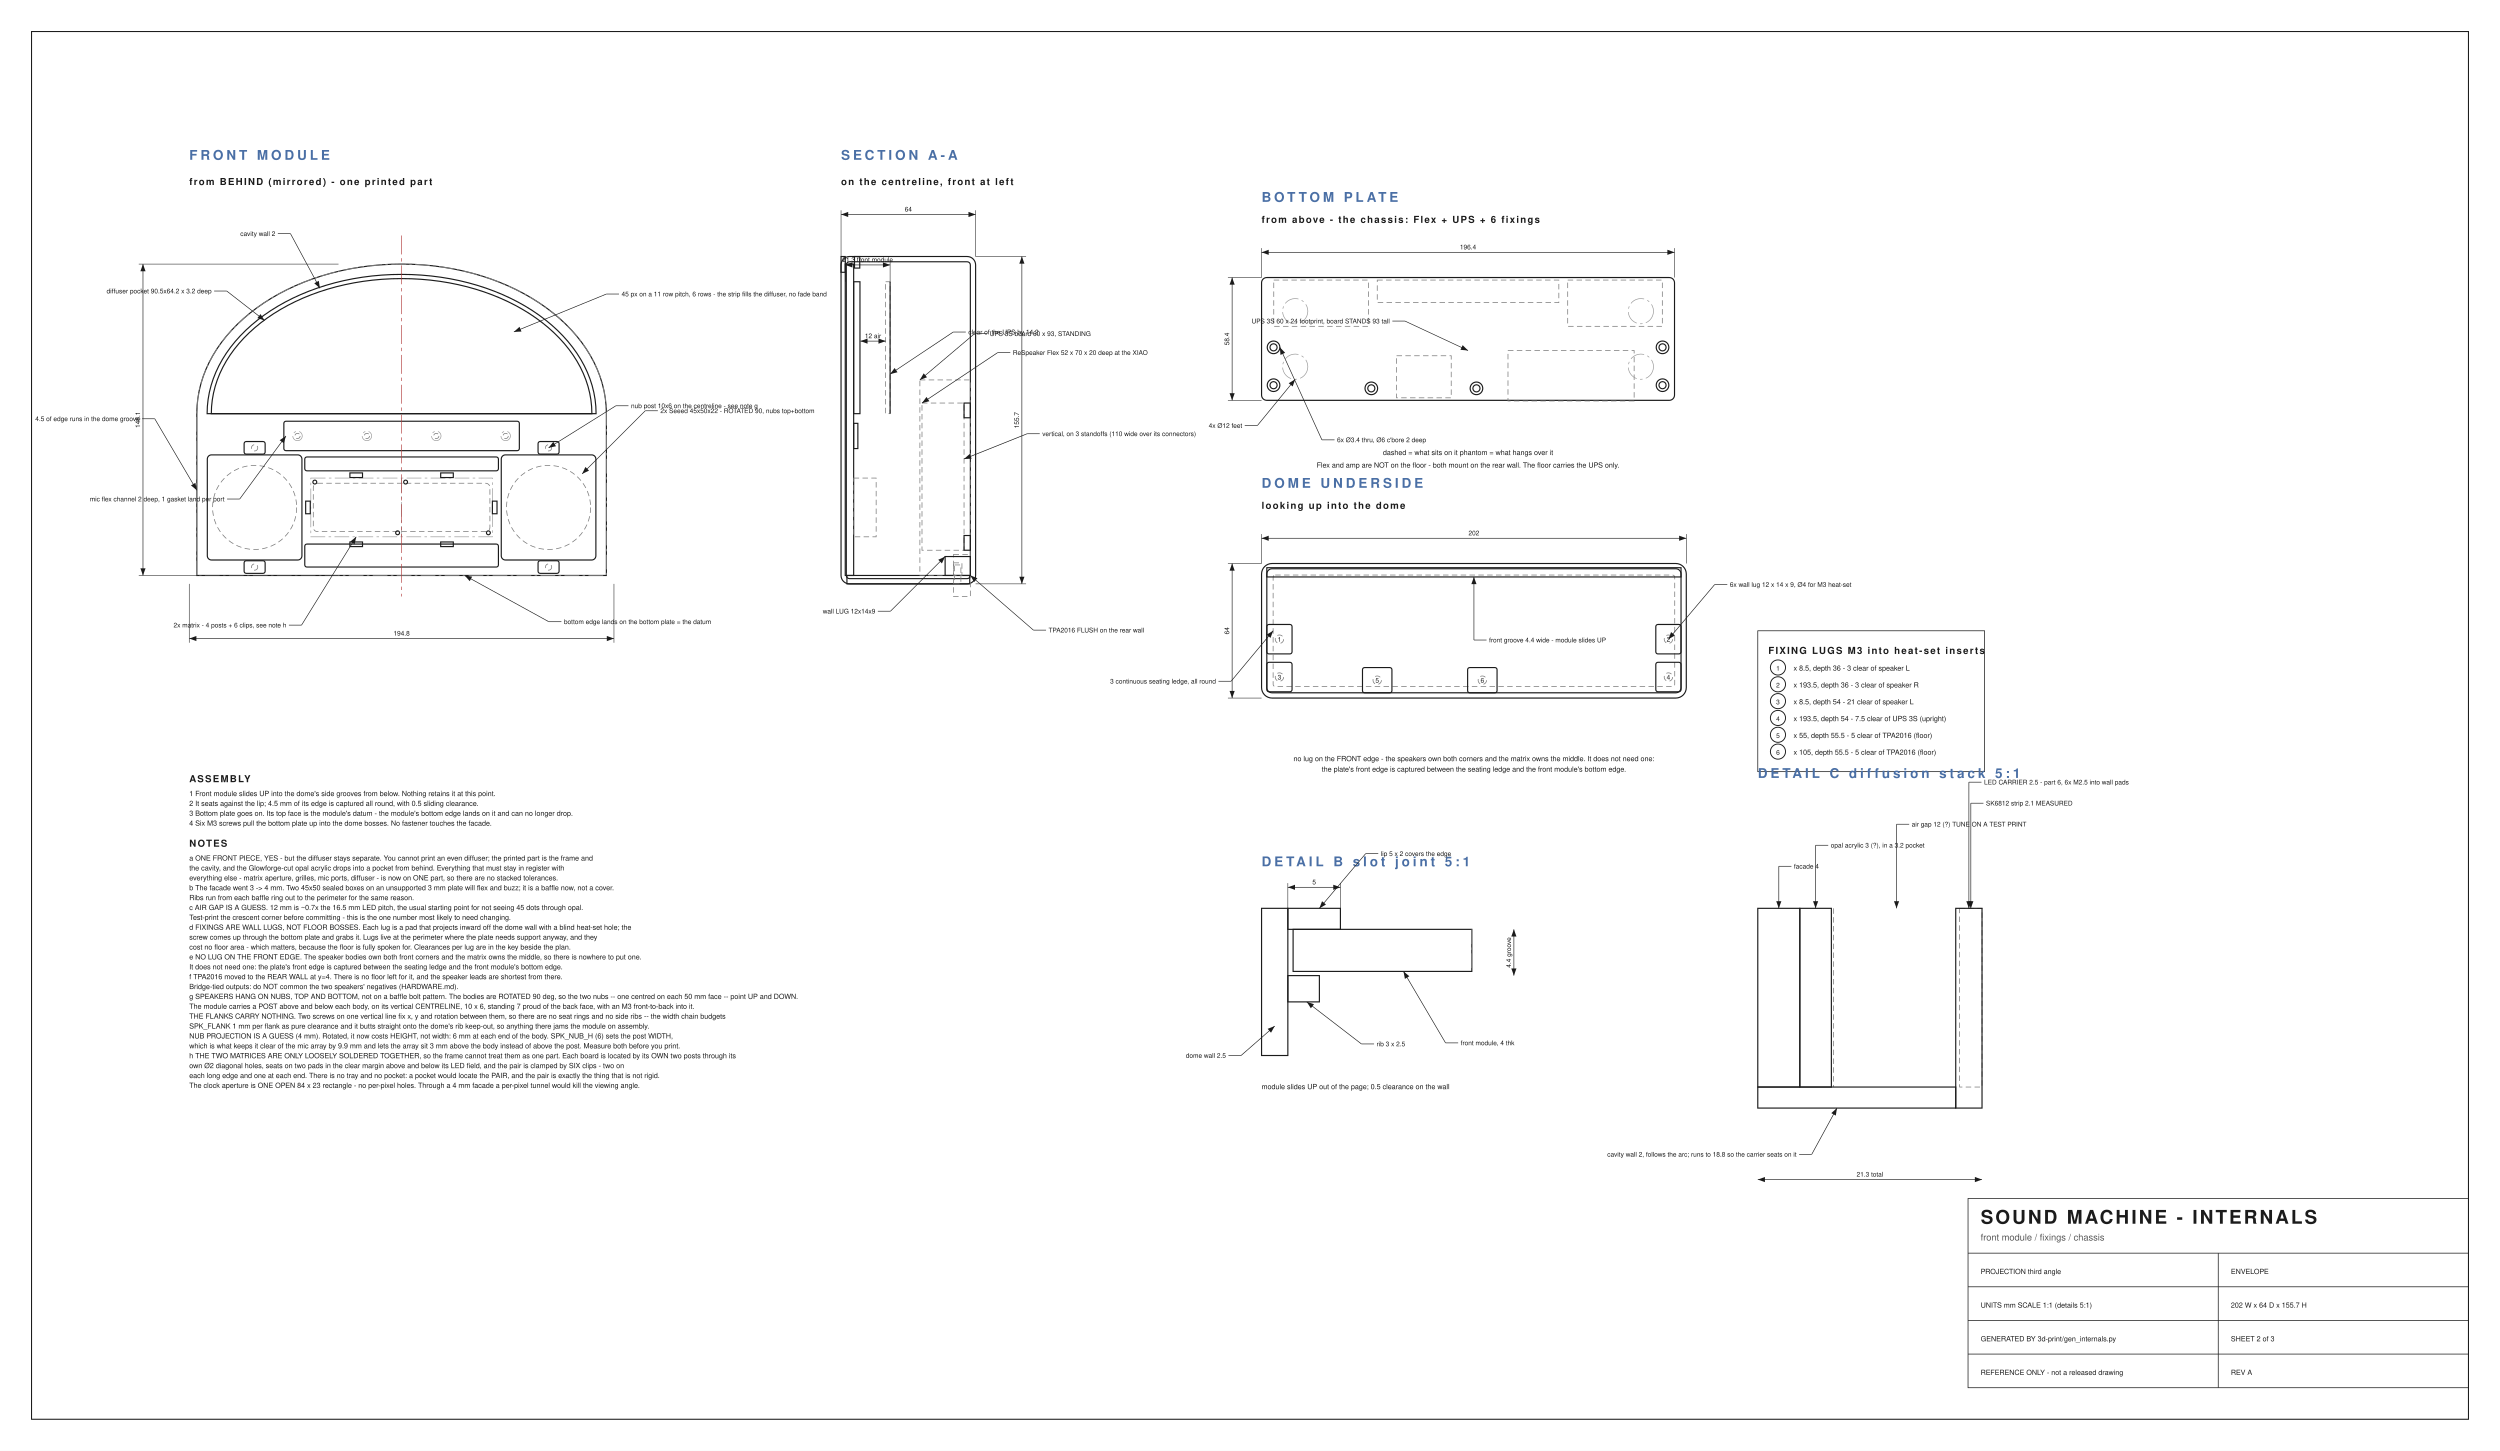
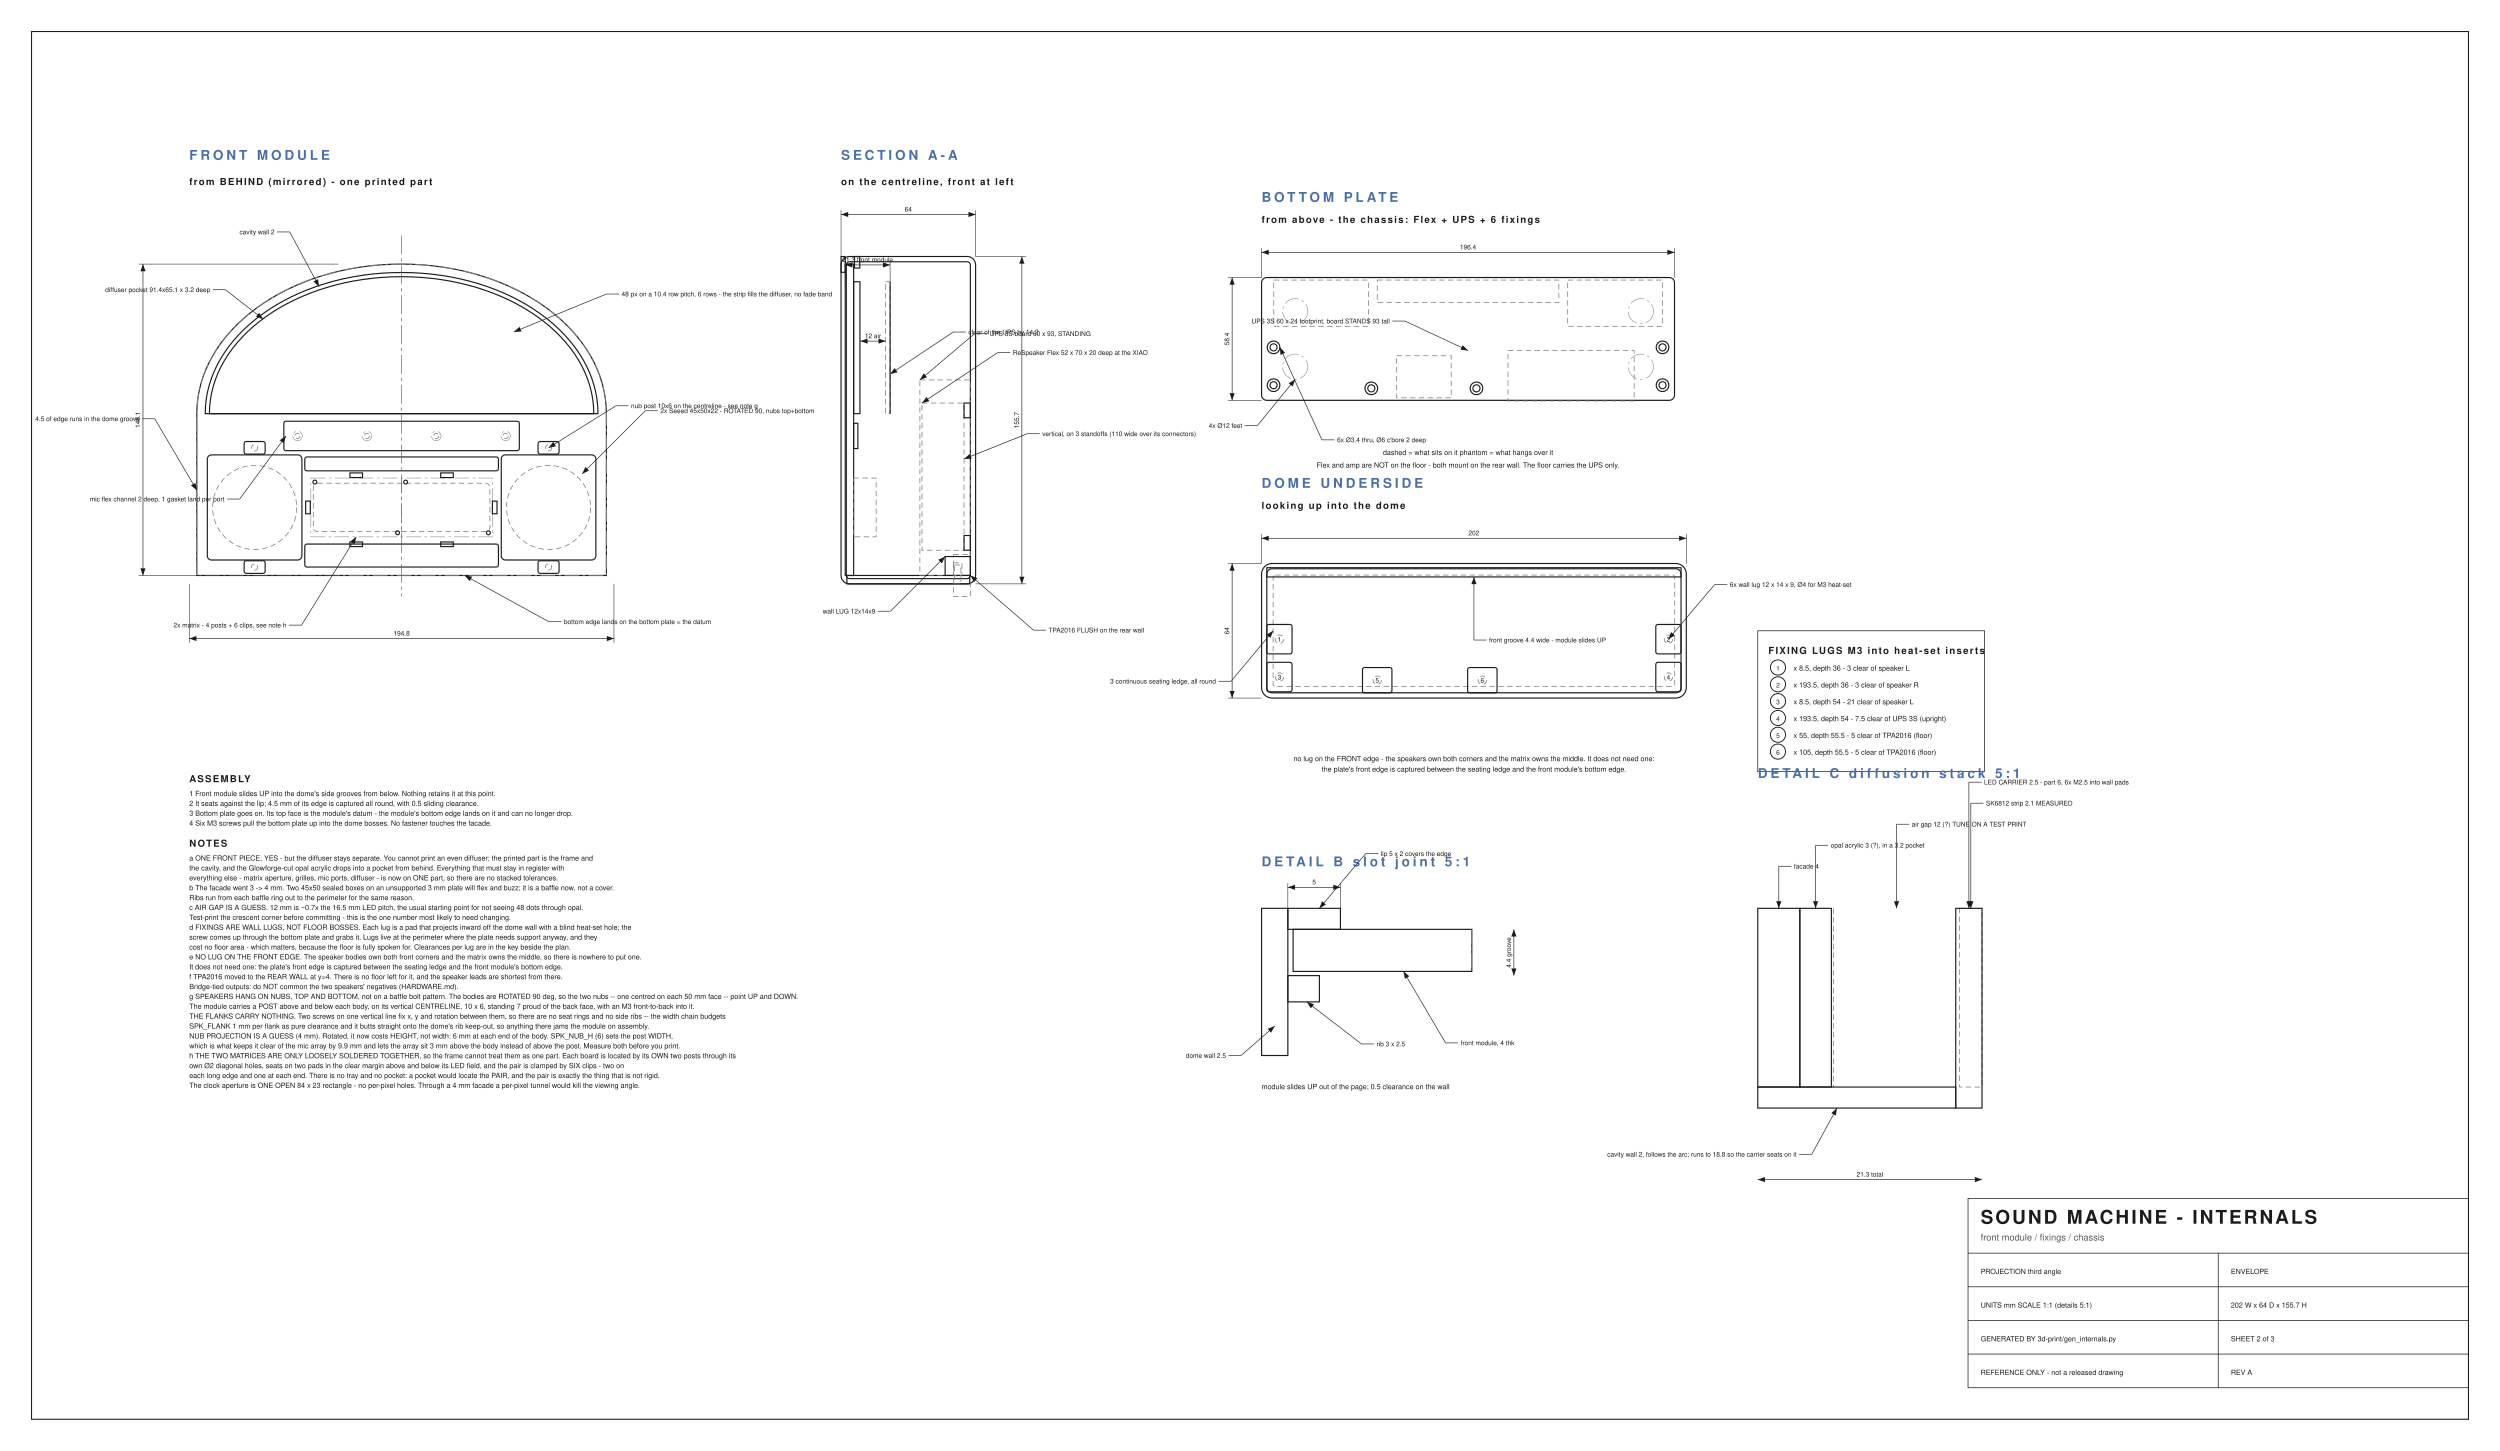
<svg xmlns="http://www.w3.org/2000/svg" version="1.1" width="1189mm" height="690mm" viewBox="0 0 1189 690">
  <defs>
    <marker id="arw" viewBox="0 0 10 10" refX="10" refY="5" markerWidth="3.4" markerHeight="3.4" orient="auto-start-reverse" markerUnits="userSpaceOnUse">
      <path d="M0,1.4 L10,5 L0,8.6 z" fill="#1b1b1b" />
    </marker>
    <style>
  text { font-family: "Helvetica Neue", Helvetica, Arial, sans-serif; fill:#1b1b1b; }
  .obj  { fill:none; stroke:#1b1b1b; stroke-width:0.55; }
  .hid  { fill:none; stroke:#7a7a7a; stroke-width:0.35; stroke-dasharray:2.6 1.6; }
  .phan { fill:none; stroke:#9a9a9a; stroke-width:0.32; stroke-dasharray:7 1.6 1.2 1.6; }
  .led  { fill:none; stroke:#9a9a9a; stroke-width:0.3; }
  .ctr  { fill:none; stroke:#b03a3a; stroke-width:0.3;  stroke-dasharray:9 1.8 1.6 1.8; }
  .dim  { fill:none; stroke:#1b1b1b; stroke-width:0.3; }
  .ext  { fill:none; stroke:#1b1b1b; stroke-width:0.25; }
  .traj { fill:none; stroke:#4a6fa5; stroke-width:0.35; stroke-dasharray:5 2; }
  .bal  { fill:#ffffff; stroke:#1b1b1b; stroke-width:0.45; }
  .dtx  { font-size:3.1px; }
  .balt { font-size:4.4px; font-weight:600; }
  .note { font-size:3.4px; }
  .lbl  { font-size:4.6px; font-weight:600; letter-spacing:0.6px; }
  .blk  { font-size:6.4px; font-weight:700; letter-spacing:1.4px; fill:#4a6fa5; }
  .ttl  { font-size:9px;   font-weight:700; letter-spacing:1px; }
  .sub  { font-size:4.4px; fill:#555; }
  .frame{ fill:none; stroke:#1b1b1b; stroke-width:0.5; }
  .tb   { fill:none; stroke:#1b1b1b; stroke-width:0.35; }
</style>
  </defs>
  <rect x="0" y="0" width="1189" height="690" fill="#ffffff" />
  <rect class="frame" x="15" y="15" width="1159" height="660" />
  <g id="FRONT-MODULE" transform="translate(90,122)">
    <text class="blk" x="0" y="-46" text-anchor="start">FRONT MODULE</text>
    <text class="lbl" x="0" y="-34" text-anchor="start">from BEHIND (mirrored) - one printed part</text>
    <g id="fm-body">
      <path class="obj" d="M3.6,151.69 V74.74 A97.4,71.14 0 0 1 198.4,74.74 V151.69 Z" />
      <path class="phan" d="M3.6,151.69 V74.74 A97.4,71.14 0 0 1 198.4,74.74 V151.69 Z" />
-       <path class="obj" d="M10.5,74.74 A90.5,64.24 0 0 1 191.5,74.74 Z" />
-       <path class="obj" d="M8.5,74.74 A92.5,66.24 0 0 1 193.5,74.74 Z" />
+       <path class="obj" d="M9.6,74.74 A91.4,65.14 0 0 1 192.4,74.74 Z" />
+       <path class="obj" d="M7.6,74.74 A93.4,67.14 0 0 1 194.4,74.74 Z" />
      <rect class="phan" x="57.82" y="105.37" width="86.36" height="27.94" />
      <line class="phan" x1="101" y1="105.37" x2="101" y2="133.31" />
      <path class="hid" d="M61,107.84 H141 A2,2 0 0 1 143,109.84 V128.84 A2,2 0 0 1 141,130.84 H61 A2,2 0 0 1 59,128.84 V109.84 A2,2 0 0 1 61,107.84 Z" />
      <circle class="obj" cx="59.725" cy="107.275" r="0.925" />
      <circle class="obj" cx="99.095" cy="131.405" r="0.925" />
      <circle class="obj" cx="102.905" cy="107.275" r="0.925" />
      <circle class="obj" cx="142.275" cy="131.405" r="0.925" />
      <rect class="obj" x="76.41" y="135.76" width="6" height="2.2" />
      <rect class="obj" x="76.41" y="102.92" width="6" height="2.2" />
      <rect class="obj" x="119.59" y="135.76" width="6" height="2.2" />
      <rect class="obj" x="119.59" y="102.92" width="6" height="2.2" />
      <rect class="obj" x="55.37" y="116.34" width="2.2" height="6" />
      <rect class="obj" x="144.18" y="116.34" width="2.2" height="6" />
      <path class="obj" d="M10.6,94.34 H51.6 A2,2 0 0 1 53.6,96.34 V142.34 A2,2 0 0 1 51.6,144.34 H10.6 A2,2 0 0 1 8.6,142.34 V96.34 A2,2 0 0 1 10.6,94.34 Z" />
      <circle class="hid" cx="31.1" cy="119.34" r="20" />
      <path class="obj" d="M27.1,144.69 H35.1 A1,1 0 0 1 36.1,145.69 V149.69 A1,1 0 0 1 35.1,150.69 H27.1 A1,1 0 0 1 26.1,149.69 V145.69 A1,1 0 0 1 27.1,144.69 Z" />
      <circle class="hid" cx="31.1" cy="147.69" r="1.5" />
      <path class="obj" d="M27.1,87.99 H35.1 A1,1 0 0 1 36.1,88.99 V92.99 A1,1 0 0 1 35.1,93.99 H27.1 A1,1 0 0 1 26.1,92.99 V88.99 A1,1 0 0 1 27.1,87.99 Z" />
      <circle class="hid" cx="31.1" cy="90.99" r="1.5" />
      <path class="obj" d="M150.4,94.34 H191.4 A2,2 0 0 1 193.4,96.34 V142.34 A2,2 0 0 1 191.4,144.34 H150.4 A2,2 0 0 1 148.4,142.34 V96.34 A2,2 0 0 1 150.4,94.34 Z" />
      <circle class="hid" cx="170.9" cy="119.34" r="20" />
      <path class="obj" d="M166.9,144.69 H174.9 A1,1 0 0 1 175.9,145.69 V149.69 A1,1 0 0 1 174.9,150.69 H166.9 A1,1 0 0 1 165.9,149.69 V145.69 A1,1 0 0 1 166.9,144.69 Z" />
      <circle class="hid" cx="170.9" cy="147.69" r="1.5" />
      <path class="obj" d="M166.9,87.99 H174.9 A1,1 0 0 1 175.9,88.99 V92.99 A1,1 0 0 1 174.9,93.99 H166.9 A1,1 0 0 1 165.9,92.99 V88.99 A1,1 0 0 1 166.9,87.99 Z" />
      <circle class="hid" cx="170.9" cy="90.99" r="1.5" />
      <path class="obj" d="M55.95,136.76 H146.05 A1,1 0 0 1 147.05,137.76 V146.69 A1,1 0 0 1 146.05,147.69 H55.95 A1,1 0 0 1 54.95,146.69 V137.76 A1,1 0 0 1 55.95,136.76 Z" />
      <path class="obj" d="M55.95,95.34 H146.05 A1,1 0 0 1 147.05,96.34 V100.92 A1,1 0 0 1 146.05,101.92 H55.95 A1,1 0 0 1 54.95,100.92 V96.34 A1,1 0 0 1 55.95,95.34 Z" />
      <path class="obj" d="M46,78.34 H156 A1,1 0 0 1 157,79.34 V91.34 A1,1 0 0 1 156,92.34 H46 A1,1 0 0 1 45,91.34 V79.34 A1,1 0 0 1 46,78.34 Z" />
      <circle class="hid" cx="51.5" cy="85.34" r="1.25" />
      <circle class="phan" cx="51.5" cy="85.34" r="2.25" />
      <circle class="hid" cx="84.5" cy="85.34" r="1.25" />
      <circle class="phan" cx="84.5" cy="85.34" r="2.25" />
      <circle class="hid" cx="117.5" cy="85.34" r="1.25" />
      <circle class="phan" cx="117.5" cy="85.34" r="2.25" />
      <circle class="hid" cx="150.5" cy="85.34" r="1.25" />
      <circle class="phan" cx="150.5" cy="85.34" r="2.25" />
    </g>
    <g id="fm-dims">
      <line class="ctr" x1="101" y1="-10" x2="101" y2="161.69" />
      <line class="ext" x1="0" y1="155.69" x2="0" y2="183.69" />
      <line class="ext" x1="202" y1="155.69" x2="202" y2="183.69" />
      <line class="dim" x1="0" y1="181.69" x2="202" y2="181.69" marker-start="url(#arw)" marker-end="url(#arw)" />
      <text class="dtx" x="101" y="180.29" text-anchor="middle">194.8</text>
      <line class="ext" x1="71" y1="3.6" x2="-24" y2="3.6" />
      <line class="ext" x1="71" y1="151.69" x2="-24" y2="151.69" />
      <line class="dim" x1="-22" y1="3.6" x2="-22" y2="151.69" marker-start="url(#arw)" marker-end="url(#arw)" />
      <text class="dtx" x="-23.4" y="77.645" text-anchor="middle" transform="rotate(-90 -23.4 77.645)">148.1</text>
-       <line class="dim" x1="35.84" y1="30.414" x2="17.84" y2="16.414" marker-start="url(#arw)" />
-       <line class="dim" x1="17.84" y1="16.414" x2="11.84" y2="16.414" />
-       <text class="dtx" x="10.64" y="17.514" text-anchor="end">diffuser pocket 90.5x64.2 x 3.2 deep</text>
-       <line class="dim" x1="62.15" y1="15.124" x2="48.15" y2="-10.876" marker-start="url(#arw)" />
-       <line class="dim" x1="48.15" y1="-10.876" x2="42.15" y2="-10.876" />
-       <text class="dtx" x="40.95" y="-9.776" text-anchor="end">cavity wall 2</text>
+       <line class="dim" x1="35.192" y1="29.793" x2="17.192" y2="15.793" marker-start="url(#arw)" />
+       <line class="dim" x1="17.192" y1="15.793" x2="11.192" y2="15.793" />
+       <text class="dtx" x="9.992" y="16.893" text-anchor="end">diffuser pocket 91.4x65.1 x 3.2 deep</text>
+       <line class="dim" x1="61.772" y1="14.314" x2="47.772" y2="-11.686" marker-start="url(#arw)" />
+       <line class="dim" x1="47.772" y1="-11.686" x2="41.772" y2="-11.686" />
+       <text class="dtx" x="40.572" y="-10.586" text-anchor="end">cavity wall 2</text>
      <line class="dim" x1="154.4" y1="35.841" x2="198.4" y2="17.841" marker-start="url(#arw)" />
      <line class="dim" x1="198.4" y1="17.841" x2="204.4" y2="17.841" />
-       <text class="dtx" x="205.6" y="18.941" text-anchor="start">45 px on a 11 row pitch, 6 rows - the strip fills the diffuser, no fade band</text>
+       <text class="dtx" x="205.6" y="18.941" text-anchor="start">48 px on a 10.4 row pitch, 6 rows - the strip fills the diffuser, no fade band</text>
      <line class="dim" x1="79.41" y1="133.31" x2="53.41" y2="175.31" marker-start="url(#arw)" />
      <line class="dim" x1="53.41" y1="175.31" x2="47.41" y2="175.31" />
      <text class="dtx" x="46.21" y="176.41" text-anchor="end">2x matrix - 4 posts + 6 clips, see note h</text>
      <line class="dim" x1="186.875" y1="103.365" x2="216.875" y2="73.365" marker-start="url(#arw)" />
      <line class="dim" x1="216.875" y1="73.365" x2="222.875" y2="73.365" />
      <text class="dtx" x="224.075" y="74.465" text-anchor="start">2x Seeed 45x50x22 - ROTATED 90, nubs top+bottom</text>
      <line class="dim" x1="170.9" y1="90.99" x2="202.9" y2="70.99" marker-start="url(#arw)" />
      <line class="dim" x1="202.9" y1="70.99" x2="208.9" y2="70.99" />
      <text class="dtx" x="210.1" y="72.09" text-anchor="start">nub post 10x6 on the centreline - see note g</text>
      <line class="dim" x1="46" y1="85.34" x2="24" y2="115.34" marker-start="url(#arw)" />
      <line class="dim" x1="24" y1="115.34" x2="18" y2="115.34" />
      <text class="dtx" x="16.8" y="116.44" text-anchor="end">mic flex channel 2 deep, 1 gasket land per port</text>
      <line class="dim" x1="3.6" y1="111.167" x2="-16.4" y2="77.167" marker-start="url(#arw)" />
      <line class="dim" x1="-16.4" y1="77.167" x2="-22.4" y2="77.167" />
      <text class="dtx" x="-23.6" y="78.267" text-anchor="end">4.5 of edge runs in the dome groove</text>
      <line class="dim" x1="131" y1="151.69" x2="171" y2="173.69" marker-start="url(#arw)" />
      <line class="dim" x1="171" y1="173.69" x2="177" y2="173.69" />
      <text class="dtx" x="178.2" y="174.79" text-anchor="start">bottom edge lands on the bottom plate = the datum</text>
    </g>
  </g>
  <g id="SECTION-AA" transform="translate(400,122)">
    <text class="blk" x="0" y="-46" text-anchor="start">SECTION A-A</text>
    <text class="lbl" x="0" y="-34" text-anchor="start">on the centreline, front at left</text>
    <g id="sec-dome">
      <path class="obj" d="M4,0 H60 A4,4 0 0 1 64,4 V151.69 A4,4 0 0 1 60,155.69 H4 A4,4 0 0 1 0,151.69 V4 A4,4 0 0 1 4,0 Z" />
      <path class="obj" d="M4,2.5 H60 A1.5,1.5 0 0 1 61.5,4 V151.69 A1.5,1.5 0 0 1 60,153.19 H4 A1.5,1.5 0 0 1 2.5,151.69 V4 A1.5,1.5 0 0 1 4,2.5 Z" />
      <rect class="obj" x="0" y="0" width="2" height="7.5" />
      <rect class="obj" x="6.4" y="0" width="2.5" height="5.5" />
    </g>
    <g id="sec-front-module">
      <rect class="obj" x="2" y="3.6" width="4" height="148.09" />
      <rect class="obj" x="6" y="12" width="3" height="62.74" />
      <rect class="hid" x="21.2" y="12" width="2.13" height="62.74" />
      <line class="obj" x1="23.33" y1="12" x2="23.33" y2="74.74" />
      <rect class="hid" x="6" y="105.37" width="10.7" height="27.94" />
      <rect class="obj" x="6" y="79.34" width="2" height="12" />
    </g>
    <g id="sec-internals">
      <rect class="obj" x="2.8" y="151.69" width="58.4" height="4" />
      <rect class="hid" x="37.5" y="58.69" width="24" height="93" />
      <rect class="hid" x="53.5" y="141.69" width="8" height="20" />
      <rect class="hid" x="38.5" y="69.69" width="20" height="70" />
      <rect class="obj" x="58.5" y="132.69" width="3" height="7" />
      <rect class="obj" x="58.5" y="69.69" width="3" height="7" />
      <rect class="obj" x="49.5" y="142.69" width="12" height="9" />
      <rect class="hid" x="53.5" y="145.69" width="4" height="6" />
      <rect class="hid" x="54" y="146.69" width="3" height="9" />
    </g>
    <g id="sec-dims">
      <line class="ext" x1="0" y1="0" x2="0" y2="-22" />
      <line class="ext" x1="64" y1="0" x2="64" y2="-22" />
      <line class="dim" x1="0" y1="-20" x2="64" y2="-20" marker-start="url(#arw)" marker-end="url(#arw)" />
      <text class="dtx" x="32" y="-21.4" text-anchor="middle">64</text>
      <line class="ext" x1="64" y1="0" x2="88" y2="0" />
      <line class="ext" x1="64" y1="155.69" x2="88" y2="155.69" />
      <line class="dim" x1="86" y1="0" x2="86" y2="155.69" marker-start="url(#arw)" marker-end="url(#arw)" />
      <text class="dtx" x="84.6" y="77.845" text-anchor="middle" transform="rotate(-90 84.6 77.845)">155.7</text>
      <line class="ext" x1="2" y1="12" x2="2" y2="2" />
      <line class="ext" x1="23.33" y1="12" x2="23.33" y2="2" />
      <line class="dim" x1="2" y1="4" x2="23.33" y2="4" marker-start="url(#arw)" marker-end="url(#arw)" />
      <text class="dtx" x="12.665" y="2.6" text-anchor="middle">21.3 front module</text>
      <line class="dim" x1="9.2" y1="40.233" x2="21.2" y2="40.233" marker-start="url(#arw)" marker-end="url(#arw)" />
      <text class="dtx" x="15.2" y="38.833" text-anchor="middle">12 air</text>
      <line class="dim" x1="23.33" y1="55.918" x2="53.33" y2="35.918" marker-start="url(#arw)" />
      <line class="dim" x1="53.33" y1="35.918" x2="59.33" y2="35.918" />
      <text class="dtx" x="60.53" y="37.018" text-anchor="start">clear of the UPS by 14.2</text>
      <line class="dim" x1="37.5" y1="58.69" x2="63.5" y2="36.69" marker-start="url(#arw)" />
      <line class="dim" x1="63.5" y1="36.69" x2="69.5" y2="36.69" />
      <text class="dtx" x="70.7" y="37.79" text-anchor="start">UPS 3S board 60 x 93, STANDING</text>
      <line class="dim" x1="61.5" y1="151.69" x2="91.5" y2="177.69" marker-start="url(#arw)" />
      <line class="dim" x1="91.5" y1="177.69" x2="97.5" y2="177.69" />
      <text class="dtx" x="98.7" y="178.79" text-anchor="start">TPA2016 FLUSH on the rear wall</text>
      <line class="dim" x1="49.5" y1="142.69" x2="23.5" y2="168.69" marker-start="url(#arw)" />
      <line class="dim" x1="23.5" y1="168.69" x2="17.5" y2="168.69" />
      <text class="dtx" x="16.3" y="169.79" text-anchor="end">wall LUG 12x14x9</text>
      <line class="dim" x1="38.5" y1="69.69" x2="74.5" y2="45.69" marker-start="url(#arw)" />
      <line class="dim" x1="74.5" y1="45.69" x2="80.5" y2="45.69" />
      <text class="dtx" x="81.7" y="46.79" text-anchor="start">ReSpeaker Flex 52 x 70 x 20 deep at the XIAO</text>
      <line class="dim" x1="58.5" y1="96.29" x2="88.5" y2="84.29" marker-start="url(#arw)" />
      <line class="dim" x1="88.5" y1="84.29" x2="94.5" y2="84.29" />
      <text class="dtx" x="95.7" y="85.39" text-anchor="start">vertical, on 3 standoffs (110 wide over its connectors)</text>
    </g>
  </g>
  <g id="BOTTOM-PLATE" transform="translate(600,132)">
    <text class="blk" x="0" y="-36" text-anchor="start">BOTTOM PLATE</text>
    <text class="lbl" x="0" y="-26" text-anchor="start">from above - the chassis: Flex + UPS + 6 fixings</text>
    <g id="bp-body">
      <path class="obj" d="M2.5,0 H193.9 A2.5,2.5 0 0 1 196.4,2.5 V55.9 A2.5,2.5 0 0 1 193.9,58.4 H2.5 A2.5,2.5 0 0 1 0,55.9 V2.5 A2.5,2.5 0 0 1 2.5,0 Z" />
      <rect class="hid" x="5.8" y="1.2" width="45" height="22" />
      <rect class="hid" x="145.6" y="1.2" width="45" height="22" />
      <rect class="hid" x="55.02" y="1.2" width="86.36" height="10.7" />
      <rect class="hid" x="117.2" y="34.7" width="60" height="24" />
      <rect class="hid" x="64.2" y="37.2" width="26" height="20" />
      <circle class="obj" cx="5.7" cy="33.2" r="1.7" />
      <circle class="obj" cx="5.7" cy="33.2" r="3" />
      <circle class="obj" cx="190.7" cy="33.2" r="1.7" />
      <circle class="obj" cx="190.7" cy="33.2" r="3" />
      <circle class="obj" cx="5.7" cy="51.2" r="1.7" />
      <circle class="obj" cx="5.7" cy="51.2" r="3" />
      <circle class="obj" cx="190.7" cy="51.2" r="1.7" />
      <circle class="obj" cx="190.7" cy="51.2" r="3" />
      <circle class="obj" cx="52.2" cy="52.7" r="1.7" />
      <circle class="obj" cx="52.2" cy="52.7" r="3" />
      <circle class="obj" cx="102.2" cy="52.7" r="1.7" />
      <circle class="obj" cx="102.2" cy="52.7" r="3" />
      <circle class="phan" cx="16" cy="16" r="6" />
      <circle class="phan" cx="16" cy="42.4" r="6" />
      <circle class="phan" cx="180.4" cy="16" r="6" />
      <circle class="phan" cx="180.4" cy="42.4" r="6" />
    </g>
    <g id="bp-dims">
      <line class="ext" x1="0" y1="0" x2="0" y2="-14" />
      <line class="ext" x1="196.4" y1="0" x2="196.4" y2="-14" />
      <line class="dim" x1="0" y1="-12" x2="196.4" y2="-12" marker-start="url(#arw)" marker-end="url(#arw)" />
      <text class="dtx" x="98.2" y="-13.4" text-anchor="middle">196.4</text>
      <line class="ext" x1="0" y1="0" x2="-16" y2="0" />
      <line class="ext" x1="0" y1="58.4" x2="-16" y2="58.4" />
      <line class="dim" x1="-14" y1="0" x2="-14" y2="58.4" marker-start="url(#arw)" marker-end="url(#arw)" />
      <text class="dtx" x="-15.4" y="29.2" text-anchor="middle" transform="rotate(-90 -15.4 29.2)">58.4</text>
      <text class="note" x="98.2" y="90.4" text-anchor="middle">Flex and amp are NOT on the floor - both mount on the rear wall. The floor carries the UPS only.</text>
      <line class="dim" x1="98.2" y1="34.7" x2="68.2" y2="20.7" marker-start="url(#arw)" />
      <line class="dim" x1="68.2" y1="20.7" x2="62.2" y2="20.7" />
      <text class="dtx" x="61" y="21.8" text-anchor="end">UPS 3S 60 x 24 footprint, board STANDS 93 tall</text>
      <line class="dim" x1="8.7" y1="33.2" x2="28.7" y2="77.2" marker-start="url(#arw)" />
      <line class="dim" x1="28.7" y1="77.2" x2="34.7" y2="77.2" />
      <text class="dtx" x="35.9" y="78.3" text-anchor="start">6x Ø3.4 thru, Ø6 c'bore 2 deep</text>
      <line class="dim" x1="16" y1="48.4" x2="-2" y2="70.4" marker-start="url(#arw)" />
      <line class="dim" x1="-2" y1="70.4" x2="-8" y2="70.4" />
      <text class="dtx" x="-9.2" y="71.5" text-anchor="end">4x Ø12 feet</text>
      <text class="note" x="98.2" y="84.4" text-anchor="middle">dashed = what sits on it   phantom = what hangs over it</text>
    </g>
  </g>
  <g id="DOME-UNDERSIDE" transform="translate(600,268)">
    <text class="blk" x="0" y="-36" text-anchor="start">DOME UNDERSIDE</text>
    <text class="lbl" x="0" y="-26" text-anchor="start">looking up into the dome</text>
    <g id="du-body">
      <path class="obj" d="M5,0 H197 A5,5 0 0 1 202,5 V59 A5,5 0 0 1 197,64 H5 A5,5 0 0 1 0,59 V5 A5,5 0 0 1 5,0 Z" />
      <path class="obj" d="M5,2.5 H197 A2.5,2.5 0 0 1 199.5,5 V59 A2.5,2.5 0 0 1 197,61.5 H5 A2.5,2.5 0 0 1 2.5,59 V5 A2.5,2.5 0 0 1 5,2.5 Z" />
      <path class="hid" d="M6.5,5.5 H195.5 A1,1 0 0 1 196.5,6.5 V57.5 A1,1 0 0 1 195.5,58.5 H6.5 A1,1 0 0 1 5.5,57.5 V6.5 A1,1 0 0 1 6.5,5.5 Z" />
      <rect class="obj" x="2.5" y="2" width="197" height="4.4" />
      <path class="obj" d="M3.5,29 H13.5 A1,1 0 0 1 14.5,30 V42 A1,1 0 0 1 13.5,43 H3.5 A1,1 0 0 1 2.5,42 V30 A1,1 0 0 1 3.5,29 Z" />
      <circle class="hid" cx="8.5" cy="36" r="2" />
      <path class="obj" d="M188.5,29 H198.5 A1,1 0 0 1 199.5,30 V42 A1,1 0 0 1 198.5,43 H188.5 A1,1 0 0 1 187.5,42 V30 A1,1 0 0 1 188.5,29 Z" />
      <circle class="hid" cx="193.5" cy="36" r="2" />
      <path class="obj" d="M3.5,47 H13.5 A1,1 0 0 1 14.5,48 V60 A1,1 0 0 1 13.5,61 H3.5 A1,1 0 0 1 2.5,60 V48 A1,1 0 0 1 3.5,47 Z" />
      <circle class="hid" cx="8.5" cy="54" r="2" />
      <path class="obj" d="M188.5,47 H198.5 A1,1 0 0 1 199.5,48 V60 A1,1 0 0 1 198.5,61 H188.5 A1,1 0 0 1 187.5,60 V48 A1,1 0 0 1 188.5,47 Z" />
      <circle class="hid" cx="193.5" cy="54" r="2" />
      <path class="obj" d="M49,49.5 H61 A1,1 0 0 1 62,50.5 V60.5 A1,1 0 0 1 61,61.5 H49 A1,1 0 0 1 48,60.5 V50.5 A1,1 0 0 1 49,49.5 Z" />
      <circle class="hid" cx="55" cy="55.5" r="2" />
      <path class="obj" d="M99,49.5 H111 A1,1 0 0 1 112,50.5 V60.5 A1,1 0 0 1 111,61.5 H99 A1,1 0 0 1 98,60.5 V50.5 A1,1 0 0 1 99,49.5 Z" />
      <circle class="hid" cx="105" cy="55.5" r="2" />
    </g>
    <g id="du-dims">
      <line class="ext" x1="0" y1="0" x2="0" y2="-14" />
      <line class="ext" x1="202" y1="0" x2="202" y2="-14" />
      <line class="dim" x1="0" y1="-12" x2="202" y2="-12" marker-start="url(#arw)" marker-end="url(#arw)" />
      <text class="dtx" x="101" y="-13.4" text-anchor="middle">202</text>
      <line class="ext" x1="0" y1="0" x2="-16" y2="0" />
      <line class="ext" x1="0" y1="64" x2="-16" y2="64" />
      <line class="dim" x1="-14" y1="0" x2="-14" y2="64" marker-start="url(#arw)" marker-end="url(#arw)" />
      <text class="dtx" x="-15.4" y="32" text-anchor="middle" transform="rotate(-90 -15.4 32)">64</text>
      <line class="dim" x1="5.5" y1="32" x2="-14.5" y2="56" marker-start="url(#arw)" />
      <line class="dim" x1="-14.5" y1="56" x2="-20.5" y2="56" />
      <text class="dtx" x="-21.7" y="57.1" text-anchor="end">3 continuous seating ledge, all round</text>
      <line class="dim" x1="101" y1="6.4" x2="101" y2="36.4" marker-start="url(#arw)" />
      <line class="dim" x1="101" y1="36.4" x2="107" y2="36.4" />
      <text class="dtx" x="108.2" y="37.5" text-anchor="start">front groove 4.4 wide - module slides UP</text>
      <text class="dtx" x="8.5" y="37.2" text-anchor="middle">1</text>
      <text class="dtx" x="193.5" y="37.2" text-anchor="middle">2</text>
      <text class="dtx" x="8.5" y="55.2" text-anchor="middle">3</text>
      <text class="dtx" x="193.5" y="55.2" text-anchor="middle">4</text>
      <text class="dtx" x="55" y="56.7" text-anchor="middle">5</text>
      <text class="dtx" x="105" y="56.7" text-anchor="middle">6</text>
      <line class="dim" x1="193.5" y1="36" x2="215.5" y2="10" marker-start="url(#arw)" />
      <line class="dim" x1="215.5" y1="10" x2="221.5" y2="10" />
      <text class="dtx" x="222.7" y="11.1" text-anchor="start">6x wall lug 12 x 14 x 9, Ø4 for M3 heat-set</text>
      <text class="note" x="101" y="94" text-anchor="middle">no lug on the FRONT edge - the speakers own both corners and the matrix owns the middle. It does not need one:</text>
      <text class="note" x="101" y="99" text-anchor="middle">the plate's front edge is captured between the seating ledge and the front module's bottom edge.</text>
    </g>
  </g>
  <g id="BOSS-LEGEND" transform="translate(836,300)">
    <rect class="tb" x="0" y="0" width="107.86" height="67" />
    <text class="lbl" x="5" y="11" text-anchor="start">FIXING LUGS  M3 into heat-set inserts</text>
    <circle class="bal" cx="9.6" cy="17.46" r="3.6" />
    <text class="dtx" x="9.6" y="18.96" text-anchor="middle">1</text>
    <text class="note" x="17" y="18.96" text-anchor="start">x 8.5, depth 36   -   3 clear of speaker L</text>
    <circle class="bal" cx="9.6" cy="25.46" r="3.6" />
    <text class="dtx" x="9.6" y="26.96" text-anchor="middle">2</text>
    <text class="note" x="17" y="26.96" text-anchor="start">x 193.5, depth 36   -   3 clear of speaker R</text>
    <circle class="bal" cx="9.6" cy="33.46" r="3.6" />
    <text class="dtx" x="9.6" y="34.96" text-anchor="middle">3</text>
    <text class="note" x="17" y="34.96" text-anchor="start">x 8.5, depth 54   -   21 clear of speaker L</text>
    <circle class="bal" cx="9.6" cy="41.46" r="3.6" />
    <text class="dtx" x="9.6" y="42.96" text-anchor="middle">4</text>
    <text class="note" x="17" y="42.96" text-anchor="start">x 193.5, depth 54   -   7.5 clear of UPS 3S (upright)</text>
    <circle class="bal" cx="9.6" cy="49.46" r="3.6" />
    <text class="dtx" x="9.6" y="50.96" text-anchor="middle">5</text>
    <text class="note" x="17" y="50.96" text-anchor="start">x 55, depth 55.5   -   5 clear of TPA2016 (floor)</text>
    <circle class="bal" cx="9.6" cy="57.46" r="3.6" />
    <text class="dtx" x="9.6" y="58.96" text-anchor="middle">6</text>
    <text class="note" x="17" y="58.96" text-anchor="start">x 105, depth 55.5   -   5 clear of TPA2016 (floor)</text>
  </g>
  <g id="DETAIL-B" transform="translate(600,432)">
    <text class="blk" x="0" y="-20" text-anchor="start">DETAIL B   slot joint   5:1</text>
    <g id="det-b">
      <rect class="obj" x="0" y="0" width="12.5" height="70" />
      <rect class="obj" x="12.5" y="0" width="25" height="10" />
      <rect class="obj" x="12.5" y="32" width="15" height="12.5" />
      <rect class="obj" x="15" y="10" width="85" height="20" />
      <line class="phan" x1="100" y1="10" x2="100" y2="30" />
      <line class="dim" x1="6.25" y1="56" x2="-9.75" y2="70" marker-start="url(#arw)" />
      <line class="dim" x1="-9.75" y1="70" x2="-15.75" y2="70" />
      <text class="dtx" x="-16.95" y="71.1" text-anchor="end">dome wall 2.5</text>
      <line class="dim" x1="27.5" y1="0" x2="49.5" y2="-26" marker-start="url(#arw)" />
      <line class="dim" x1="49.5" y1="-26" x2="55.5" y2="-26" />
      <text class="dtx" x="56.7" y="-24.9" text-anchor="start">lip 5 x 2 covers the edge</text>
      <line class="dim" x1="21.5" y1="44.5" x2="47.5" y2="64.5" marker-start="url(#arw)" />
      <line class="dim" x1="47.5" y1="64.5" x2="53.5" y2="64.5" />
      <text class="dtx" x="54.7" y="65.6" text-anchor="start">rib 3 x 2.5</text>
      <line class="dim" x1="67.5" y1="30" x2="87.5" y2="64" marker-start="url(#arw)" />
      <line class="dim" x1="87.5" y1="64" x2="93.5" y2="64" />
      <text class="dtx" x="94.7" y="65.1" text-anchor="start">front module, 4 thk</text>
      <line class="dim" x1="120" y1="10" x2="120" y2="32" marker-start="url(#arw)" marker-end="url(#arw)" />
      <text class="dtx" x="118.6" y="21" text-anchor="middle" transform="rotate(-90 118.6 21)">4.4 groove</text>
      <line class="ext" x1="12.5" y1="0" x2="12.5" y2="-12" />
      <line class="ext" x1="37.5" y1="0" x2="37.5" y2="-12" />
      <line class="dim" x1="12.5" y1="-10" x2="37.5" y2="-10" marker-start="url(#arw)" marker-end="url(#arw)" />
      <text class="dtx" x="25" y="-11.4" text-anchor="middle">5</text>
      <text class="note" x="0" y="86" text-anchor="start">module slides UP out of the page; 0.5 clearance on the wall</text>
    </g>
  </g>
  <g id="DETAIL-C" transform="translate(836,432)">
    <text class="blk" x="0" y="-62" text-anchor="start">DETAIL C   diffusion stack   5:1</text>
    <g id="det-c">
      <rect class="obj" x="0" y="0" width="20" height="85" />
      <rect class="obj" x="20" y="0" width="15" height="85" />
      <line class="hid" x1="36" y1="0" x2="36" y2="85" />
      <rect class="hid" x="96" y="0" width="10.65" height="85" />
      <rect class="obj" x="0" y="85" width="94.15" height="10" />
      <rect class="obj" x="94.15" y="0" width="12.5" height="95" />
      <line class="dim" x1="10" y1="0" x2="10" y2="-20" marker-start="url(#arw)" />
      <line class="dim" x1="10" y1="-20" x2="16" y2="-20" />
      <text class="dtx" x="17.2" y="-18.9" text-anchor="start">facade 4</text>
      <line class="dim" x1="27.5" y1="0" x2="27.5" y2="-30" marker-start="url(#arw)" />
      <line class="dim" x1="27.5" y1="-30" x2="33.5" y2="-30" />
      <text class="dtx" x="34.7" y="-28.9" text-anchor="start">opal acrylic 3 (?), in a 3.2 pocket</text>
      <line class="dim" x1="66" y1="0" x2="66" y2="-40" marker-start="url(#arw)" />
      <line class="dim" x1="66" y1="-40" x2="72" y2="-40" />
      <text class="dtx" x="73.2" y="-38.9" text-anchor="start">air gap 12 (?)  TUNE ON A TEST PRINT</text>
      <line class="dim" x1="101.325" y1="0" x2="101.325" y2="-50" marker-start="url(#arw)" />
      <line class="dim" x1="101.325" y1="-50" x2="107.325" y2="-50" />
      <text class="dtx" x="108.525" y="-48.9" text-anchor="start">SK6812 strip 2.1 MEASURED</text>
      <line class="dim" x1="100.4" y1="0" x2="100.4" y2="-60" marker-start="url(#arw)" />
      <line class="dim" x1="100.4" y1="-60" x2="106.4" y2="-60" />
      <text class="dtx" x="107.6" y="-58.9" text-anchor="start">LED CARRIER 2.5 - part 6, 6x M2.5 into wall pads</text>
      <line class="dim" x1="37.66" y1="95" x2="25.66" y2="117" marker-start="url(#arw)" />
      <line class="dim" x1="25.66" y1="117" x2="19.66" y2="117" />
      <text class="dtx" x="18.46" y="118.1" text-anchor="end">cavity wall 2, follows the arc; runs to 18.8 so the carrier seats on it</text>
      <line class="dim" x1="0" y1="129" x2="106.65" y2="129" marker-start="url(#arw)" marker-end="url(#arw)" />
      <text class="dtx" x="53.325" y="127.6" text-anchor="middle">21.3 total</text>
    </g>
  </g>
  <g id="NOTES" transform="translate(90,372)">
    <text class="lbl" x="0" y="0" text-anchor="start">ASSEMBLY</text>
    <text class="note" x="0" y="6.6" text-anchor="start">1   Front module slides UP into the dome's side grooves from below. Nothing retains it at this point.</text>
    <text class="note" x="0" y="11.3" text-anchor="start">2   It seats against the lip; 4.5 mm of its edge is captured all round, with 0.5 sliding clearance.</text>
    <text class="note" x="0" y="16" text-anchor="start">3   Bottom plate goes on. Its top face is the module's datum - the module's bottom edge lands on it and can no longer drop.</text>
    <text class="note" x="0" y="20.7" text-anchor="start">4   Six M3 screws pull the bottom plate up into the dome bosses. No fastener touches the facade.</text>
    <text class="lbl" x="0" y="30.7" text-anchor="start">NOTES</text>
    <text class="note" x="0" y="37.3" text-anchor="start">a   ONE FRONT PIECE, YES - but the diffuser stays separate. You cannot print an even diffuser; the printed part is the frame and</text>
    <text class="note" x="0" y="42" text-anchor="start">    the cavity, and the Glowforge-cut opal acrylic drops into a pocket from behind. Everything that must stay in register with</text>
    <text class="note" x="0" y="46.7" text-anchor="start">    everything else - matrix aperture, grilles, mic ports, diffuser - is now on ONE part, so there are no stacked tolerances.</text>
    <text class="note" x="0" y="51.4" text-anchor="start">b   The facade went 3 -&gt; 4 mm. Two 45x50 sealed boxes on an unsupported 3 mm plate will flex and buzz; it is a baffle now, not a cover.</text>
    <text class="note" x="0" y="56.1" text-anchor="start">    Ribs run from each baffle ring out to the perimeter for the same reason.</text>
-     <text class="note" x="0" y="60.8" text-anchor="start">c   AIR GAP IS A GUESS. 12 mm is ~0.7x the 16.5 mm LED pitch, the usual starting point for not seeing 45 dots through opal.</text>
+     <text class="note" x="0" y="60.8" text-anchor="start">c   AIR GAP IS A GUESS. 12 mm is ~0.7x the 16.5 mm LED pitch, the usual starting point for not seeing 48 dots through opal.</text>
    <text class="note" x="0" y="65.5" text-anchor="start">    Test-print the crescent corner before committing - this is the one number most likely to need changing.</text>
    <text class="note" x="0" y="70.2" text-anchor="start">d   FIXINGS ARE WALL LUGS, NOT FLOOR BOSSES. Each lug is a pad that projects inward off the dome wall with a blind heat-set hole; the</text>
    <text class="note" x="0" y="74.9" text-anchor="start">    screw comes up through the bottom plate and grabs it. Lugs live at the perimeter where the plate needs support anyway, and they</text>
    <text class="note" x="0" y="79.6" text-anchor="start">    cost no floor area - which matters, because the floor is fully spoken for. Clearances per lug are in the key beside the plan.</text>
    <text class="note" x="0" y="84.3" text-anchor="start">e   NO LUG ON THE FRONT EDGE. The speaker bodies own both front corners and the matrix owns the middle, so there is nowhere to put one.</text>
    <text class="note" x="0" y="89" text-anchor="start">    It does not need one: the plate's front edge is captured between the seating ledge and the front module's bottom edge.</text>
    <text class="note" x="0" y="93.7" text-anchor="start">f   TPA2016 moved to the REAR WALL at y=4. There is no floor left for it, and the speaker leads are shortest from there.</text>
    <text class="note" x="0" y="98.4" text-anchor="start">    Bridge-tied outputs: do NOT common the two speakers' negatives (HARDWARE.md).</text>
    <text class="note" x="0" y="103.1" text-anchor="start">g   SPEAKERS HANG ON NUBS, TOP AND BOTTOM, not on a baffle bolt pattern. The bodies are ROTATED 90 deg, so the two nubs -- one centred on each 50 mm face -- point UP and DOWN.</text>
    <text class="note" x="0" y="107.8" text-anchor="start">    The module carries a POST above and below each body, on its vertical CENTRELINE, 10 x 6, standing 7 proud of the back face, with an M3 front-to-back into it.</text>
    <text class="note" x="0" y="112.5" text-anchor="start">    THE FLANKS CARRY NOTHING. Two screws on one vertical line fix x, y and rotation between them, so there are no seat rings and no side ribs -- the width chain budgets</text>
    <text class="note" x="0" y="117.2" text-anchor="start">    SPK_FLANK 1 mm per flank as pure clearance and it butts straight onto the dome's rib keep-out, so anything there jams the module on assembly.</text>
    <text class="note" x="0" y="121.9" text-anchor="start">    NUB PROJECTION IS A GUESS (4 mm). Rotated, it now costs HEIGHT, not width: 6 mm at each end of the body. SPK_NUB_H (6) sets the post WIDTH,</text>
    <text class="note" x="0" y="126.6" text-anchor="start">    which is what keeps it clear of the mic array by 9.9 mm and lets the array sit 3 mm above the body instead of above the post. Measure both before you print.</text>
    <text class="note" x="0" y="131.3" text-anchor="start">h   THE TWO MATRICES ARE ONLY LOOSELY SOLDERED TOGETHER, so the frame cannot treat them as one part. Each board is located by its OWN two posts through its</text>
    <text class="note" x="0" y="136" text-anchor="start">    own Ø2 diagonal holes, seats on two pads in the clear margin above and below its LED field, and the pair is clamped by SIX clips - two on</text>
    <text class="note" x="0" y="140.7" text-anchor="start">    each long edge and one at each end. There is no tray and no pocket: a pocket would locate the PAIR, and the pair is exactly the thing that is not rigid.</text>
    <text class="note" x="0" y="145.4" text-anchor="start">    The clock aperture is ONE OPEN 84 x 23 rectangle - no per-pixel holes. Through a 4 mm facade a per-pixel tunnel would kill the viewing angle.</text>
  </g>
  <g id="TITLE-BLOCK" transform="translate(936,570)">
    <rect class="tb" x="0" y="0" width="238" height="90" />
    <line class="tb" x1="0" y1="26" x2="238" y2="26" />
    <text class="ttl" x="6" y="12" text-anchor="start">SOUND MACHINE - INTERNALS</text>
    <text class="sub" x="6" y="20" text-anchor="start">front module / fixings / chassis</text>
    <line class="tb" x1="119" y1="26" x2="119" y2="42" />
    <text class="note" x="6" y="35.92" text-anchor="start">PROJECTION third angle</text>
    <text class="note" x="125" y="35.92" text-anchor="start">ENVELOPE</text>
    <line class="tb" x1="0" y1="42" x2="238" y2="42" />
    <line class="tb" x1="119" y1="42" x2="119" y2="58" />
    <text class="note" x="6" y="51.92" text-anchor="start">UNITS mm   SCALE 1:1 (details 5:1)</text>
    <text class="note" x="125" y="51.92" text-anchor="start">202 W x 64 D x 155.7 H</text>
    <line class="tb" x1="0" y1="58" x2="238" y2="58" />
    <line class="tb" x1="119" y1="58" x2="119" y2="74" />
    <text class="note" x="6" y="67.92" text-anchor="start">GENERATED BY 3d-print/gen_internals.py</text>
    <text class="note" x="125" y="67.92" text-anchor="start">SHEET 2 of 3</text>
    <line class="tb" x1="0" y1="74" x2="238" y2="74" />
    <line class="tb" x1="119" y1="74" x2="119" y2="90" />
    <text class="note" x="6" y="83.92" text-anchor="start">REFERENCE ONLY - not a released drawing</text>
    <text class="note" x="125" y="83.92" text-anchor="start">REV A</text>
  </g>
</svg>
